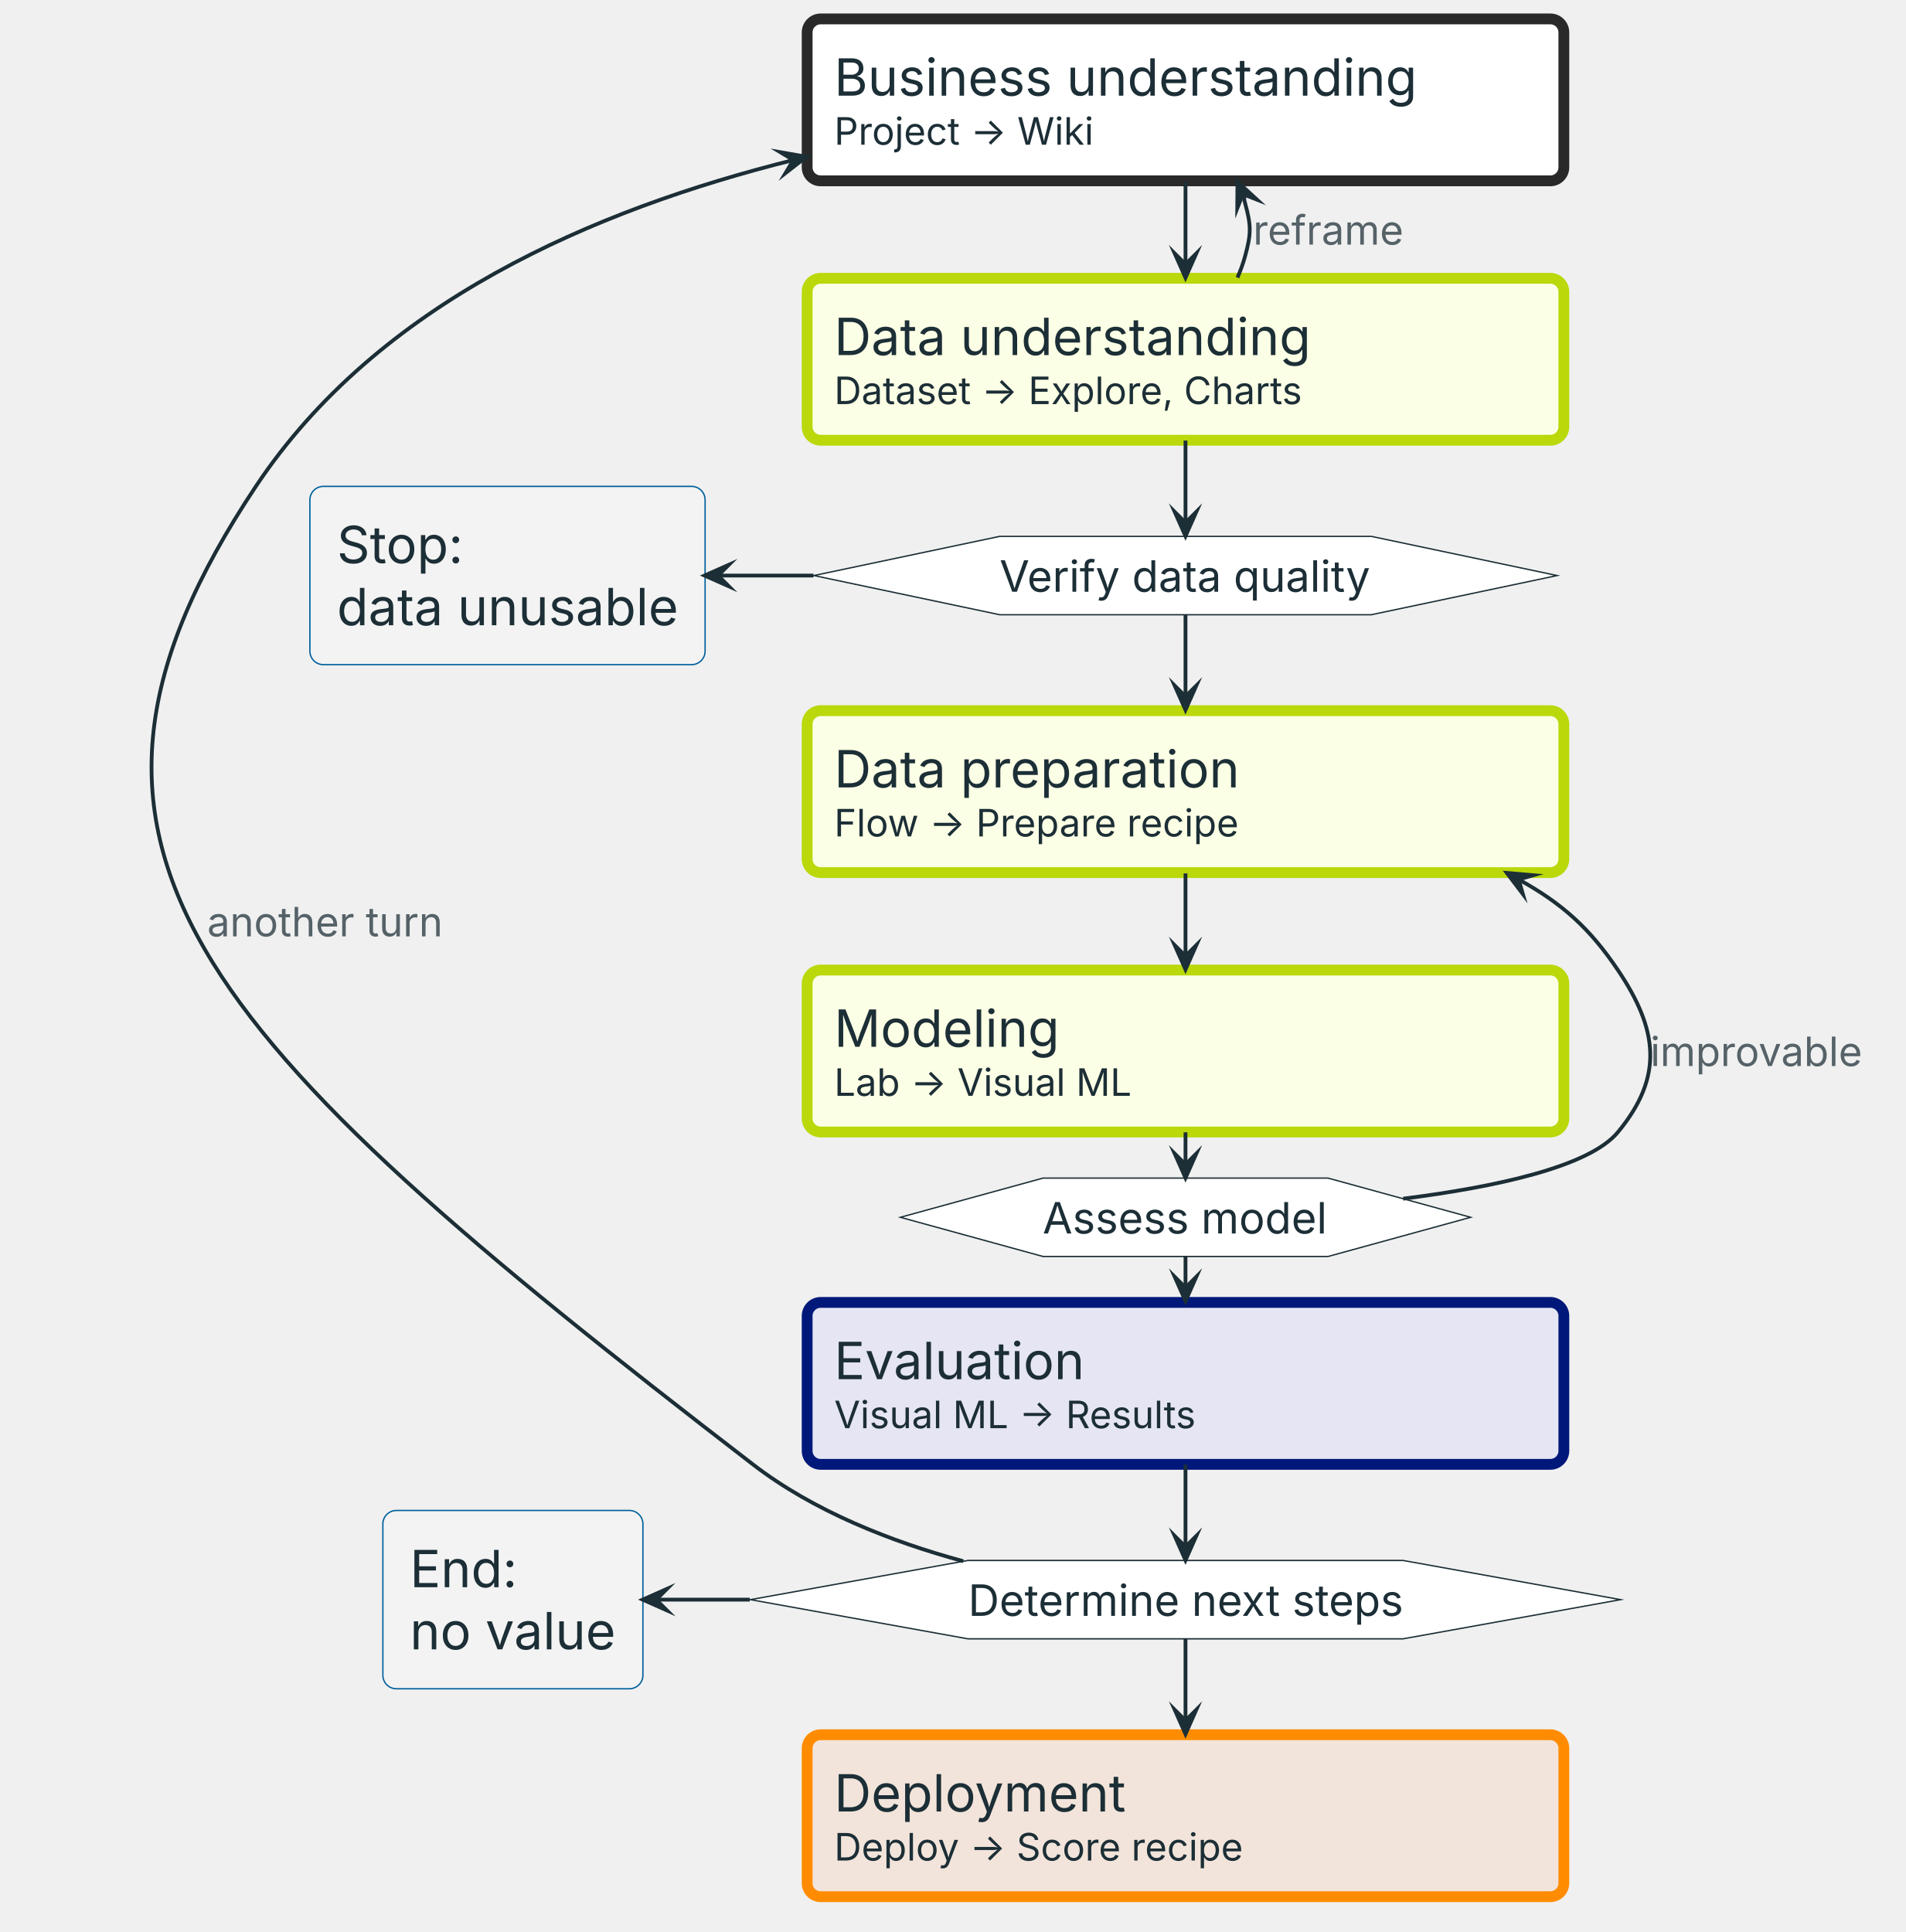
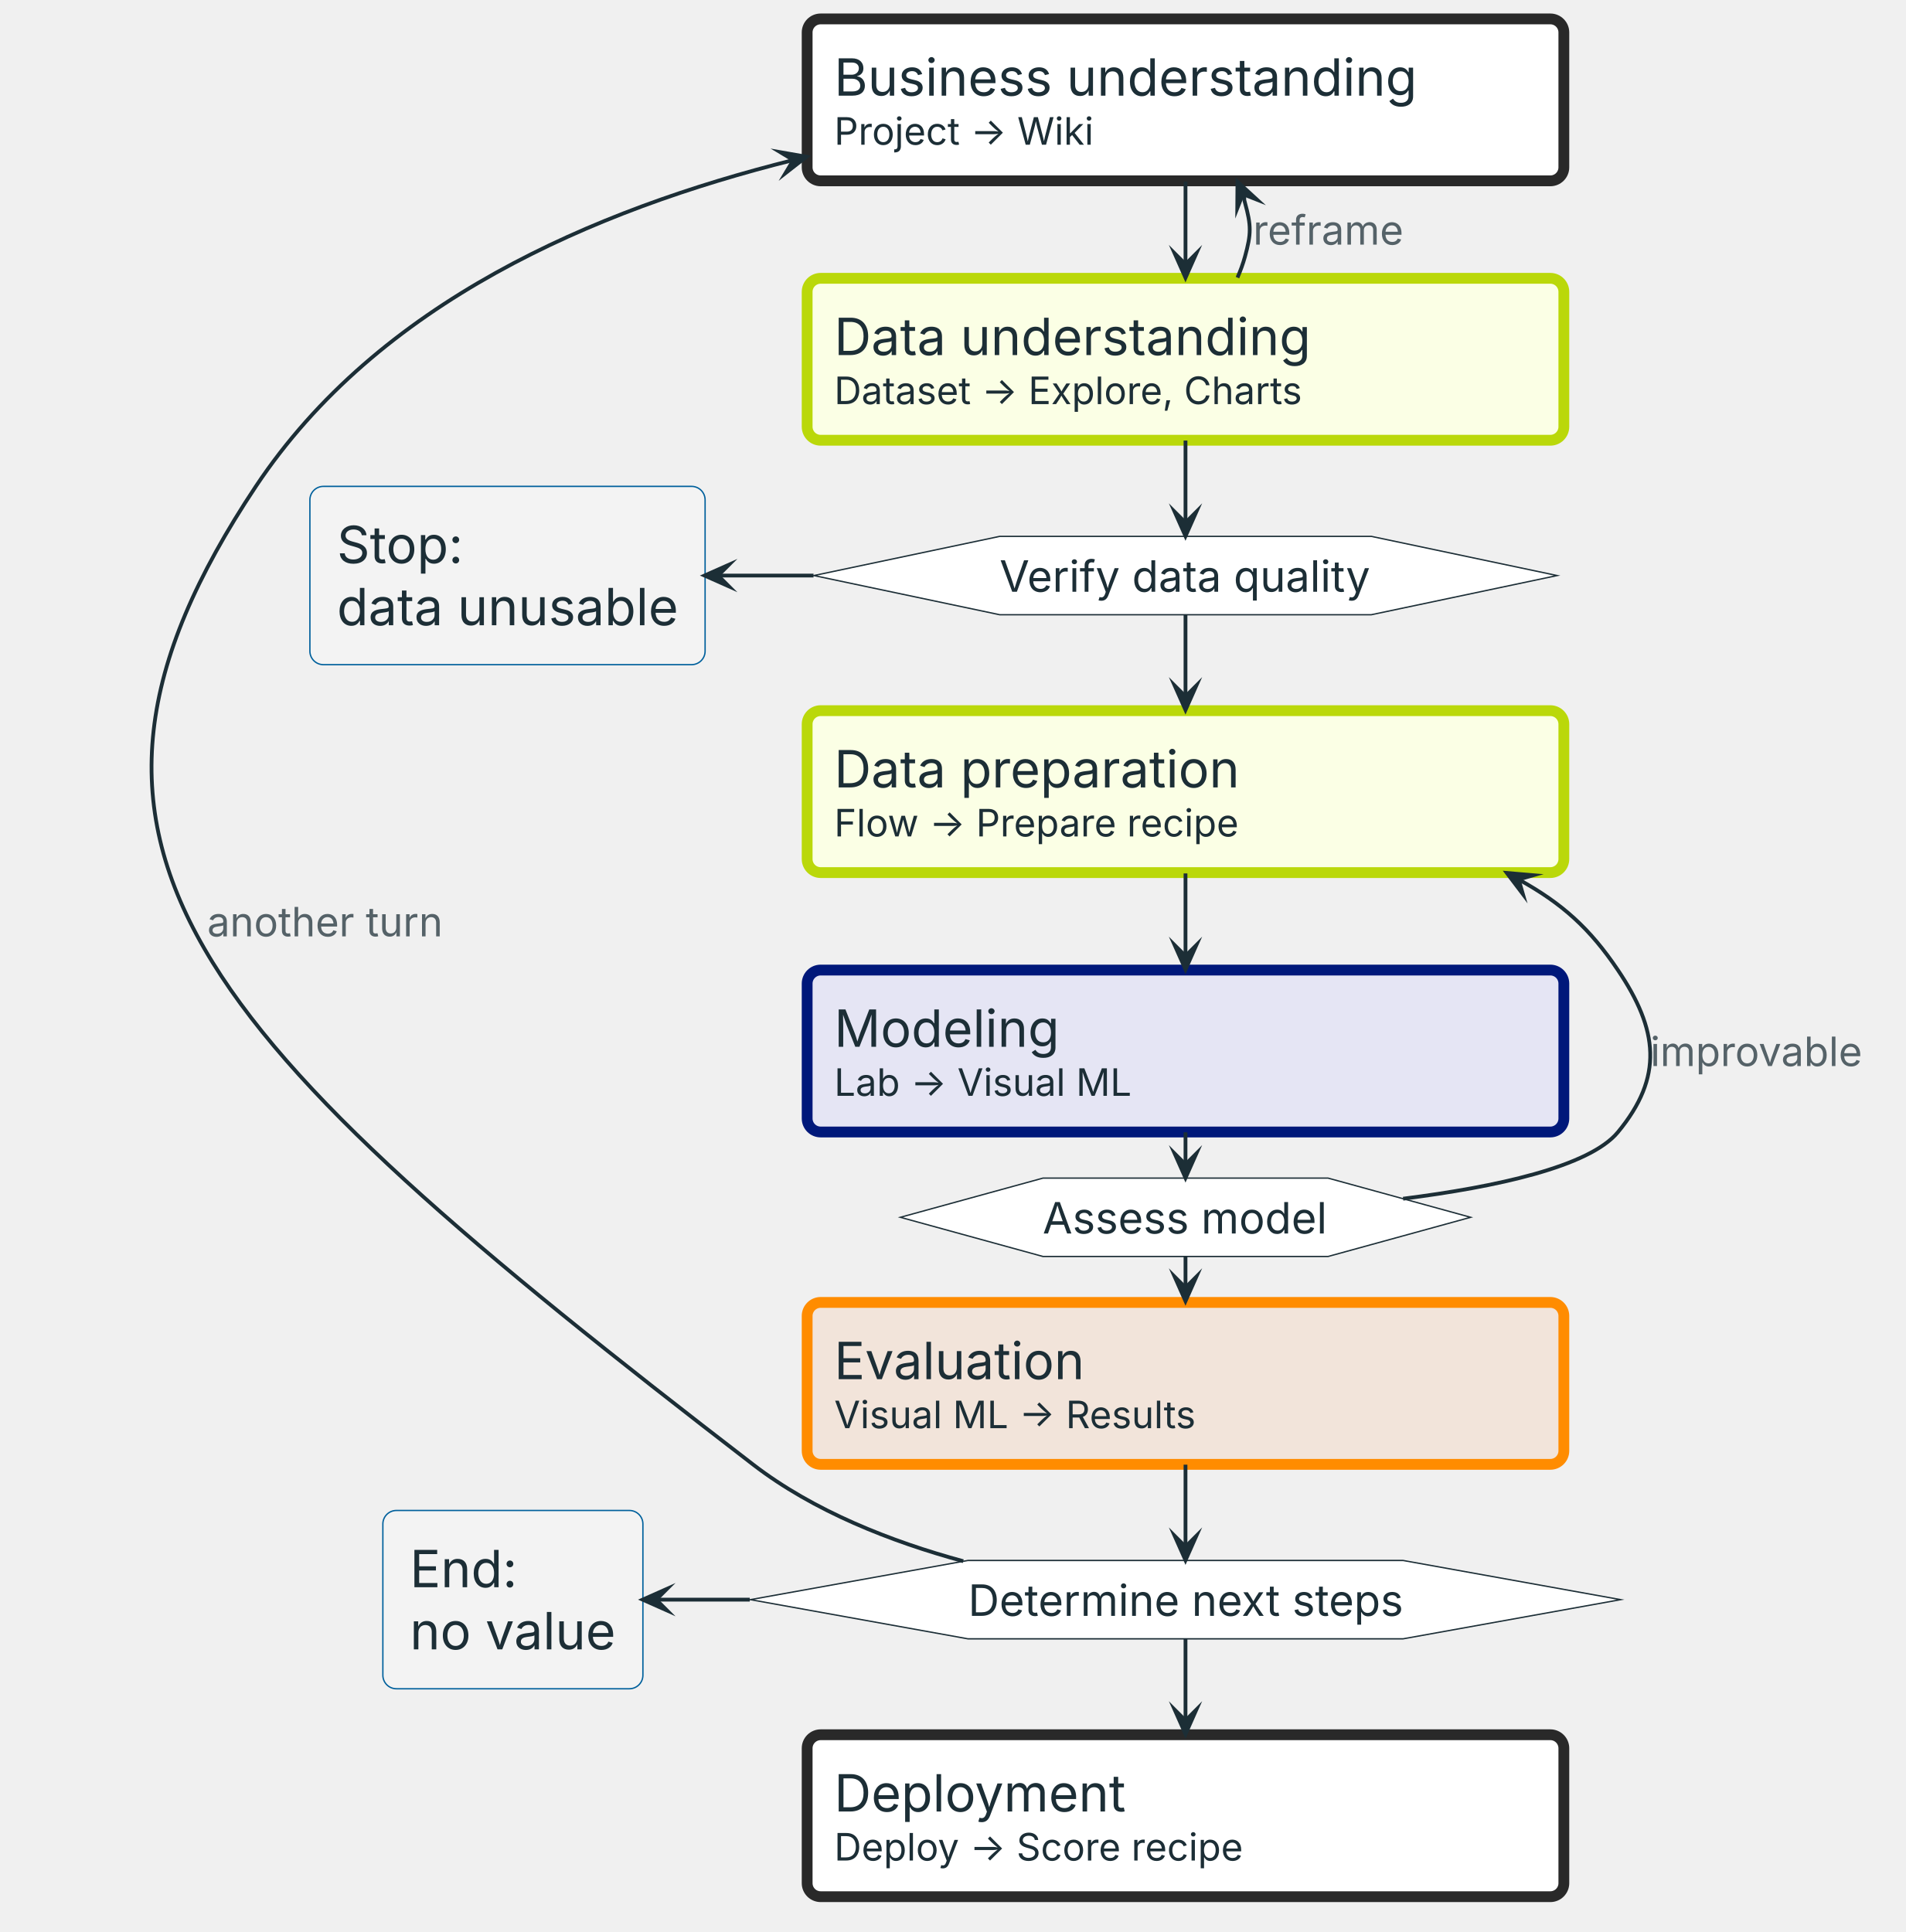
<svg xmlns="http://www.w3.org/2000/svg" version="1.1" data-diagram-type="DESCRIPTION" viewBox="0 0 705 715">
  <defs />
  <g font-family="sans-serif" lengthAdjust="spacing">
    <g class="entity" data-qualified-name="BU" id="ent0001" data-source-line="33" data-step="1">
      <rect x="298.67" y="7" width="280" height="59.929" fill="#ffffff" style="" rx="5" ry="5" stroke="#292929" stroke-width="4" />
      <text x="308.67" y="35.406" fill="#1C2E36" font-size="19" textLength="215.578" font-family="Inter">Business understanding</text>
      <text x="308.67" y="53.552" fill="#1c2e36" font-size="14" textLength="96.229" font-family="Inter">Project → Wiki</text>
    </g>
    <g class="entity" data-qualified-name="DU" id="ent0002" data-source-line="34" data-step="2">
      <rect x="298.67" y="103" width="280" height="59.929" fill="#fbffe5" style="" rx="5" ry="5" stroke="#bad80a" stroke-width="4" />
      <text x="308.67" y="131.406" fill="#1C2E36" font-size="19" textLength="176.186" font-family="Inter">Data understanding</text>
      <text x="308.67" y="149.552" fill="#1c2e36" font-size="14" textLength="173.195" font-family="Inter">Dataset → Explore, Charts</text>
    </g>
    <g class="entity" data-qualified-name="G1" id="ent0003" data-source-line="35" data-step="2">
      <polygon points="576.17,213,507.42,198.5,369.92,198.5,301.17,213,369.92,227.5,507.42,227.5,576.17,213" fill="#FFF" style="stroke:#1C2E36;stroke-width:0.5;stroke-linejoin:miter;stroke-miterlimit:10;" />
      <text x="369.869" y="219" fill="#1C2E36" font-size="16" textLength="137.398" font-family="Inter">Verify data quality</text>
    </g>
    <g class="entity" data-qualified-name="DP" id="ent0004" data-source-line="36" data-step="3">
      <rect x="298.67" y="263" width="280" height="59.929" fill="#fbffe5" style="" rx="5" ry="5" stroke="#bad80a" stroke-width="4" />
      <text x="308.67" y="291.406" fill="#1C2E36" font-size="19" textLength="150.033" font-family="Inter">Data preparation</text>
      <text x="308.67" y="309.552" fill="#1c2e36" font-size="14" textLength="150.473" font-family="Inter">Flow → Prepare recipe</text>
    </g>
    <g class="entity" data-qualified-name="MO" id="ent0005" data-source-line="37" data-step="4">
-       <rect x="298.67" y="359" width="280" height="59.929" fill="#fbffe5" style="" rx="5" ry="5" stroke="#bad80a" stroke-width="4" />
+       <rect x="298.67" y="359" width="280" height="59.929" fill="#e5e5f4" style="" rx="5" ry="5" stroke="#00187a" stroke-width="4" />
      <text x="308.67" y="387.406" fill="#1C2E36" font-size="19" textLength="83.348" font-family="Inter">Modeling</text>
      <text x="308.67" y="405.552" fill="#1c2e36" font-size="14" textLength="110.052" font-family="Inter">Lab → Visual ML</text>
    </g>
    <g class="entity" data-qualified-name="G2" id="ent0006" data-source-line="38" data-step="4">
      <polygon points="544.17,450.5,491.42,436,385.92,436,333.17,450.5,385.92,465,491.42,465,544.17,450.5" fill="#FFF" style="stroke:#1C2E36;stroke-width:0.5;stroke-linejoin:miter;stroke-miterlimit:10;" />
      <text x="385.799" y="456.5" fill="#1C2E36" font-size="16" textLength="105.258" font-family="Inter">Assess model</text>
    </g>
    <g class="entity" data-qualified-name="EV" id="ent0007" data-source-line="39" data-step="5">
-       <rect x="298.67" y="482" width="280" height="59.929" fill="#e5e5f4" style="" rx="5" ry="5" stroke="#00187a" stroke-width="4" />
+       <rect x="298.67" y="482" width="280" height="59.929" fill="#f2e4da" style="" rx="5" ry="5" stroke="#ff8c00" stroke-width="4" />
      <text x="308.67" y="510.406" fill="#1C2E36" font-size="19" textLength="92.708" font-family="Inter">Evaluation</text>
      <text x="308.67" y="528.552" fill="#1c2e36" font-size="14" textLength="133.902" font-family="Inter">Visual ML → Results</text>
    </g>
    <g class="entity" data-qualified-name="G3" id="ent0008" data-source-line="40" data-step="5">
      <polygon points="599.67,592,519.17,577.5,358.17,577.5,277.67,592,358.17,606.5,519.17,606.5,599.67,592" fill="#FFF" style="stroke:#1C2E36;stroke-width:0.5;stroke-linejoin:miter;stroke-miterlimit:10;" />
      <text x="358.236" y="598" fill="#1C2E36" font-size="16" textLength="161.133" font-family="Inter">Determine next steps</text>
    </g>
    <g class="entity" data-qualified-name="DE" id="ent0009" data-source-line="41" data-step="6">
-       <rect x="298.67" y="642" width="280" height="59.929" fill="#f2e4da" style="" rx="5" ry="5" stroke="#ff8c00" stroke-width="4" />
+       <rect x="298.67" y="642" width="280" height="59.929" fill="#ffffff" style="" rx="5" ry="5" stroke="#292929" stroke-width="4" />
      <text x="308.67" y="670.406" fill="#1C2E36" font-size="19" textLength="108.257" font-family="Inter">Deployment</text>
      <text x="308.67" y="688.552" fill="#1c2e36" font-size="14" textLength="152.024" font-family="Inter">Deploy → Score recipe</text>
    </g>
    <g class="entity" data-qualified-name="STOP" id="ent0010" data-source-line="42" data-step="2">
      <rect x="114.67" y="180" width="146.237" height="65.979" fill="#F3F3F3" style="stroke:#00609C;stroke-width:0.5;" rx="5" ry="5" />
      <text x="124.67" y="208.406" fill="#1C2E36" font-size="19" textLength="46.906" font-family="Inter">Stop:</text>
      <text x="124.67" y="231.396" fill="#1C2E36" font-size="19" textLength="126.237" font-family="Inter">data unusable</text>
    </g>
    <g class="entity" data-qualified-name="END" id="ent0011" data-source-line="43" data-step="5">
      <rect x="141.67" y="559" width="96.223" height="65.979" fill="#F3F3F3" style="stroke:#00609C;stroke-width:0.5;" rx="5" ry="5" />
      <text x="151.67" y="587.406" fill="#1C2E36" font-size="19" textLength="39.753" font-family="Inter">End:</text>
      <text x="151.67" y="610.396" fill="#1C2E36" font-size="19" textLength="76.223" font-family="Inter">no value</text>
    </g>
    <g class="link" data-entity-1="ent0001" data-entity-2="ent0002" id="lnk12" data-source-line="45" data-link-type="dependency" data-step="2">
      <path d="M438.67,67.23 C438.67,78.54 438.67,86.48 438.67,97.79" style="stroke:#1C2E36;stroke-width:1.4;" fill="none" id="BU-to-DU" />
      <polygon points="438.67,102.79,442.67,93.79,438.67,97.79,434.67,93.79,438.67,102.79" fill="#1C2E36" style="stroke:#1C2E36;stroke-width:1.4;stroke-linejoin:miter;stroke-miterlimit:10;" />
    </g>
    <g class="link" data-entity-1="ent0002" data-entity-2="ent0001" id="lnk26" data-source-line="57" data-link-type="dependency" data-step="2">
      <path d="M457.9,102.74 C459.01,100.19 459.95,97.59 460.67,95 C463.02,86.43 463.02,83.57 460.67,75 C459.95,72.41 461.006,74.394 459.896,71.844" style="stroke:#1C2E36;stroke-width:1.4;" fill="none" id="DU-to-BU" />
      <polygon points="457.9,67.26,457.824,77.109,459.896,71.844,465.16,73.916,457.9,67.26" fill="#1C2E36" style="stroke:#1C2E36;stroke-width:1.4;stroke-linejoin:miter;stroke-miterlimit:10;" />
      <text x="463.67" y="90.531" fill="#556268" font-size="15" textLength="55.898" font-family="Inter">reframe</text>
    </g>
    <g class="link" data-entity-1="ent0002" data-entity-2="ent0003" id="lnk13" data-source-line="46" data-link-type="dependency" data-step="2">
      <path d="M438.67,163.04 C438.67,175.17 438.67,183.68 438.67,193.42" style="stroke:#1C2E36;stroke-width:1.4;" fill="none" id="DU-to-G1" />
      <polygon points="438.67,198.42,442.67,189.42,438.67,193.42,434.67,189.42,438.67,198.42" fill="#1C2E36" style="stroke:#1C2E36;stroke-width:1.4;stroke-linejoin:miter;stroke-miterlimit:10;" />
    </g>
    <g class="link" data-entity-1="ent0003" data-entity-2="ent0004" id="lnk14" data-source-line="47" data-link-type="dependency" data-step="3">
      <path d="M438.67,227.59 C438.67,237.28 438.67,245.67 438.67,257.74" style="stroke:#1C2E36;stroke-width:1.4;" fill="none" id="G1-to-DP" />
      <polygon points="438.67,262.74,442.67,253.74,438.67,257.74,434.67,253.74,438.67,262.74" fill="#1C2E36" style="stroke:#1C2E36;stroke-width:1.4;stroke-linejoin:miter;stroke-miterlimit:10;" />
    </g>
    <g class="link" data-entity-1="ent0004" data-entity-2="ent0005" id="lnk15" data-source-line="48" data-link-type="dependency" data-step="4">
      <path d="M438.67,323.23 C438.67,334.54 438.67,342.48 438.67,353.79" style="stroke:#1C2E36;stroke-width:1.4;" fill="none" id="DP-to-MO" />
      <polygon points="438.67,358.79,442.67,349.79,438.67,353.79,434.67,349.79,438.67,358.79" fill="#1C2E36" style="stroke:#1C2E36;stroke-width:1.4;stroke-linejoin:miter;stroke-miterlimit:10;" />
    </g>
    <g class="link" data-entity-1="ent0005" data-entity-2="ent0006" id="lnk16" data-source-line="49" data-link-type="dependency" data-step="4">
      <path d="M438.67,419.05 C438.67,424.95 438.67,425.89 438.67,430.93" style="stroke:#1C2E36;stroke-width:1.4;" fill="none" id="MO-to-G2" />
      <polygon points="438.67,435.93,442.67,426.93,438.67,430.93,434.67,426.93,438.67,435.93" fill="#1C2E36" style="stroke:#1C2E36;stroke-width:1.4;stroke-linejoin:miter;stroke-miterlimit:10;" />
    </g>
    <g class="link" data-entity-1="ent0006" data-entity-2="ent0007" id="lnk17" data-source-line="50" data-link-type="dependency" data-step="5">
      <path d="M438.67,465 C438.67,469.94 438.67,470.74 438.67,476.52" style="stroke:#1C2E36;stroke-width:1.4;" fill="none" id="G2-to-EV" />
      <polygon points="438.67,481.52,442.67,472.52,438.67,476.52,434.67,472.52,438.67,481.52" fill="#1C2E36" style="stroke:#1C2E36;stroke-width:1.4;stroke-linejoin:miter;stroke-miterlimit:10;" />
    </g>
    <g class="link" data-entity-1="ent0007" data-entity-2="ent0008" id="lnk18" data-source-line="51" data-link-type="dependency" data-step="5">
      <path d="M438.67,542.04 C438.67,554.17 438.67,562.68 438.67,572.42" style="stroke:#1C2E36;stroke-width:1.4;" fill="none" id="EV-to-G3" />
      <polygon points="438.67,577.42,442.67,568.42,438.67,572.42,434.67,568.42,438.67,577.42" fill="#1C2E36" style="stroke:#1C2E36;stroke-width:1.4;stroke-linejoin:miter;stroke-miterlimit:10;" />
    </g>
    <g class="link" data-entity-1="ent0008" data-entity-2="ent0009" id="lnk19" data-source-line="52" data-link-type="dependency" data-step="6">
      <path d="M438.67,606.59 C438.67,616.28 438.67,624.67 438.67,636.74" style="stroke:#1C2E36;stroke-width:1.4;" fill="none" id="G3-to-DE" />
      <polygon points="438.67,641.74,442.67,632.74,438.67,636.74,434.67,632.74,438.67,641.74" fill="#1C2E36" style="stroke:#1C2E36;stroke-width:1.4;stroke-linejoin:miter;stroke-miterlimit:10;" />
    </g>
    <g class="link" data-entity-1="ent0010" data-entity-2="ent0003" id="lnk21" data-source-line="53" data-link-type="dependency" data-step="2">
      <path d="M265.71,213 C279.15,213 287.59,213 301.03,213" style="stroke:#1C2E36;stroke-width:1.4;" fill="none" id="STOP-backto-G1" />
      <polygon points="260.71,213,269.71,217,265.71,213,269.71,209,260.71,213" fill="#1C2E36" style="stroke:#1C2E36;stroke-width:1.4;stroke-linejoin:miter;stroke-miterlimit:10;" />
    </g>
    <g class="link" data-entity-1="ent0011" data-entity-2="ent0008" id="lnk23" data-source-line="54" data-link-type="dependency" data-step="5">
      <path d="M242.81,592 C256.02,592 264.23,592 277.44,592" style="stroke:#1C2E36;stroke-width:1.4;" fill="none" id="END-backto-G3" />
      <polygon points="237.81,592,246.81,596,242.81,592,246.81,588,237.81,592" fill="#1C2E36" style="stroke:#1C2E36;stroke-width:1.4;stroke-linejoin:miter;stroke-miterlimit:10;" />
    </g>
    <g class="link" data-entity-1="ent0008" data-entity-2="ent0001" id="lnk24" data-source-line="55" data-link-type="dependency" data-step="5">
      <path d="M356.43,577.77 C329.67,570.5 301.11,559.27 278.67,542 C71.26,382.39 6,313.22 94.67,180 C139.95,111.96 219.629,77.703 293.559,59.223" style="stroke:#1C2E36;stroke-width:1.4;" fill="none" id="G3-to-BU" />
      <polygon points="298.41,58.01,288.709,56.312,293.559,59.223,290.649,64.073,298.41,58.01" fill="#1C2E36" style="stroke:#1C2E36;stroke-width:1.4;stroke-linejoin:miter;stroke-miterlimit:10;" />
      <text x="76.67" y="346.531" fill="#556268" font-size="15" textLength="86.953" font-family="Inter">another turn</text>
    </g>
    <g class="link" data-entity-1="ent0006" data-entity-2="ent0004" id="lnk25" data-source-line="56" data-link-type="dependency" data-step="4">
      <path d="M519.19,443.62 C553.5,439.28 588.08,431.8 598.67,419 C615.67,398.45 613.56,381.12 598.67,359 C588.37,343.7 578.169,334.414 561.949,325.474" style="stroke:#1C2E36;stroke-width:1.4;" fill="none" id="G2-to-DP" />
      <polygon points="557.57,323.06,563.521,330.907,561.949,325.474,567.383,323.901,557.57,323.06" fill="#1C2E36" style="stroke:#1C2E36;stroke-width:1.4;stroke-linejoin:miter;stroke-miterlimit:10;" />
      <text x="610.67" y="394.531" fill="#556268" font-size="15" textLength="79.014" font-family="Inter">improvable</text>
    </g>
  </g>
</svg>
